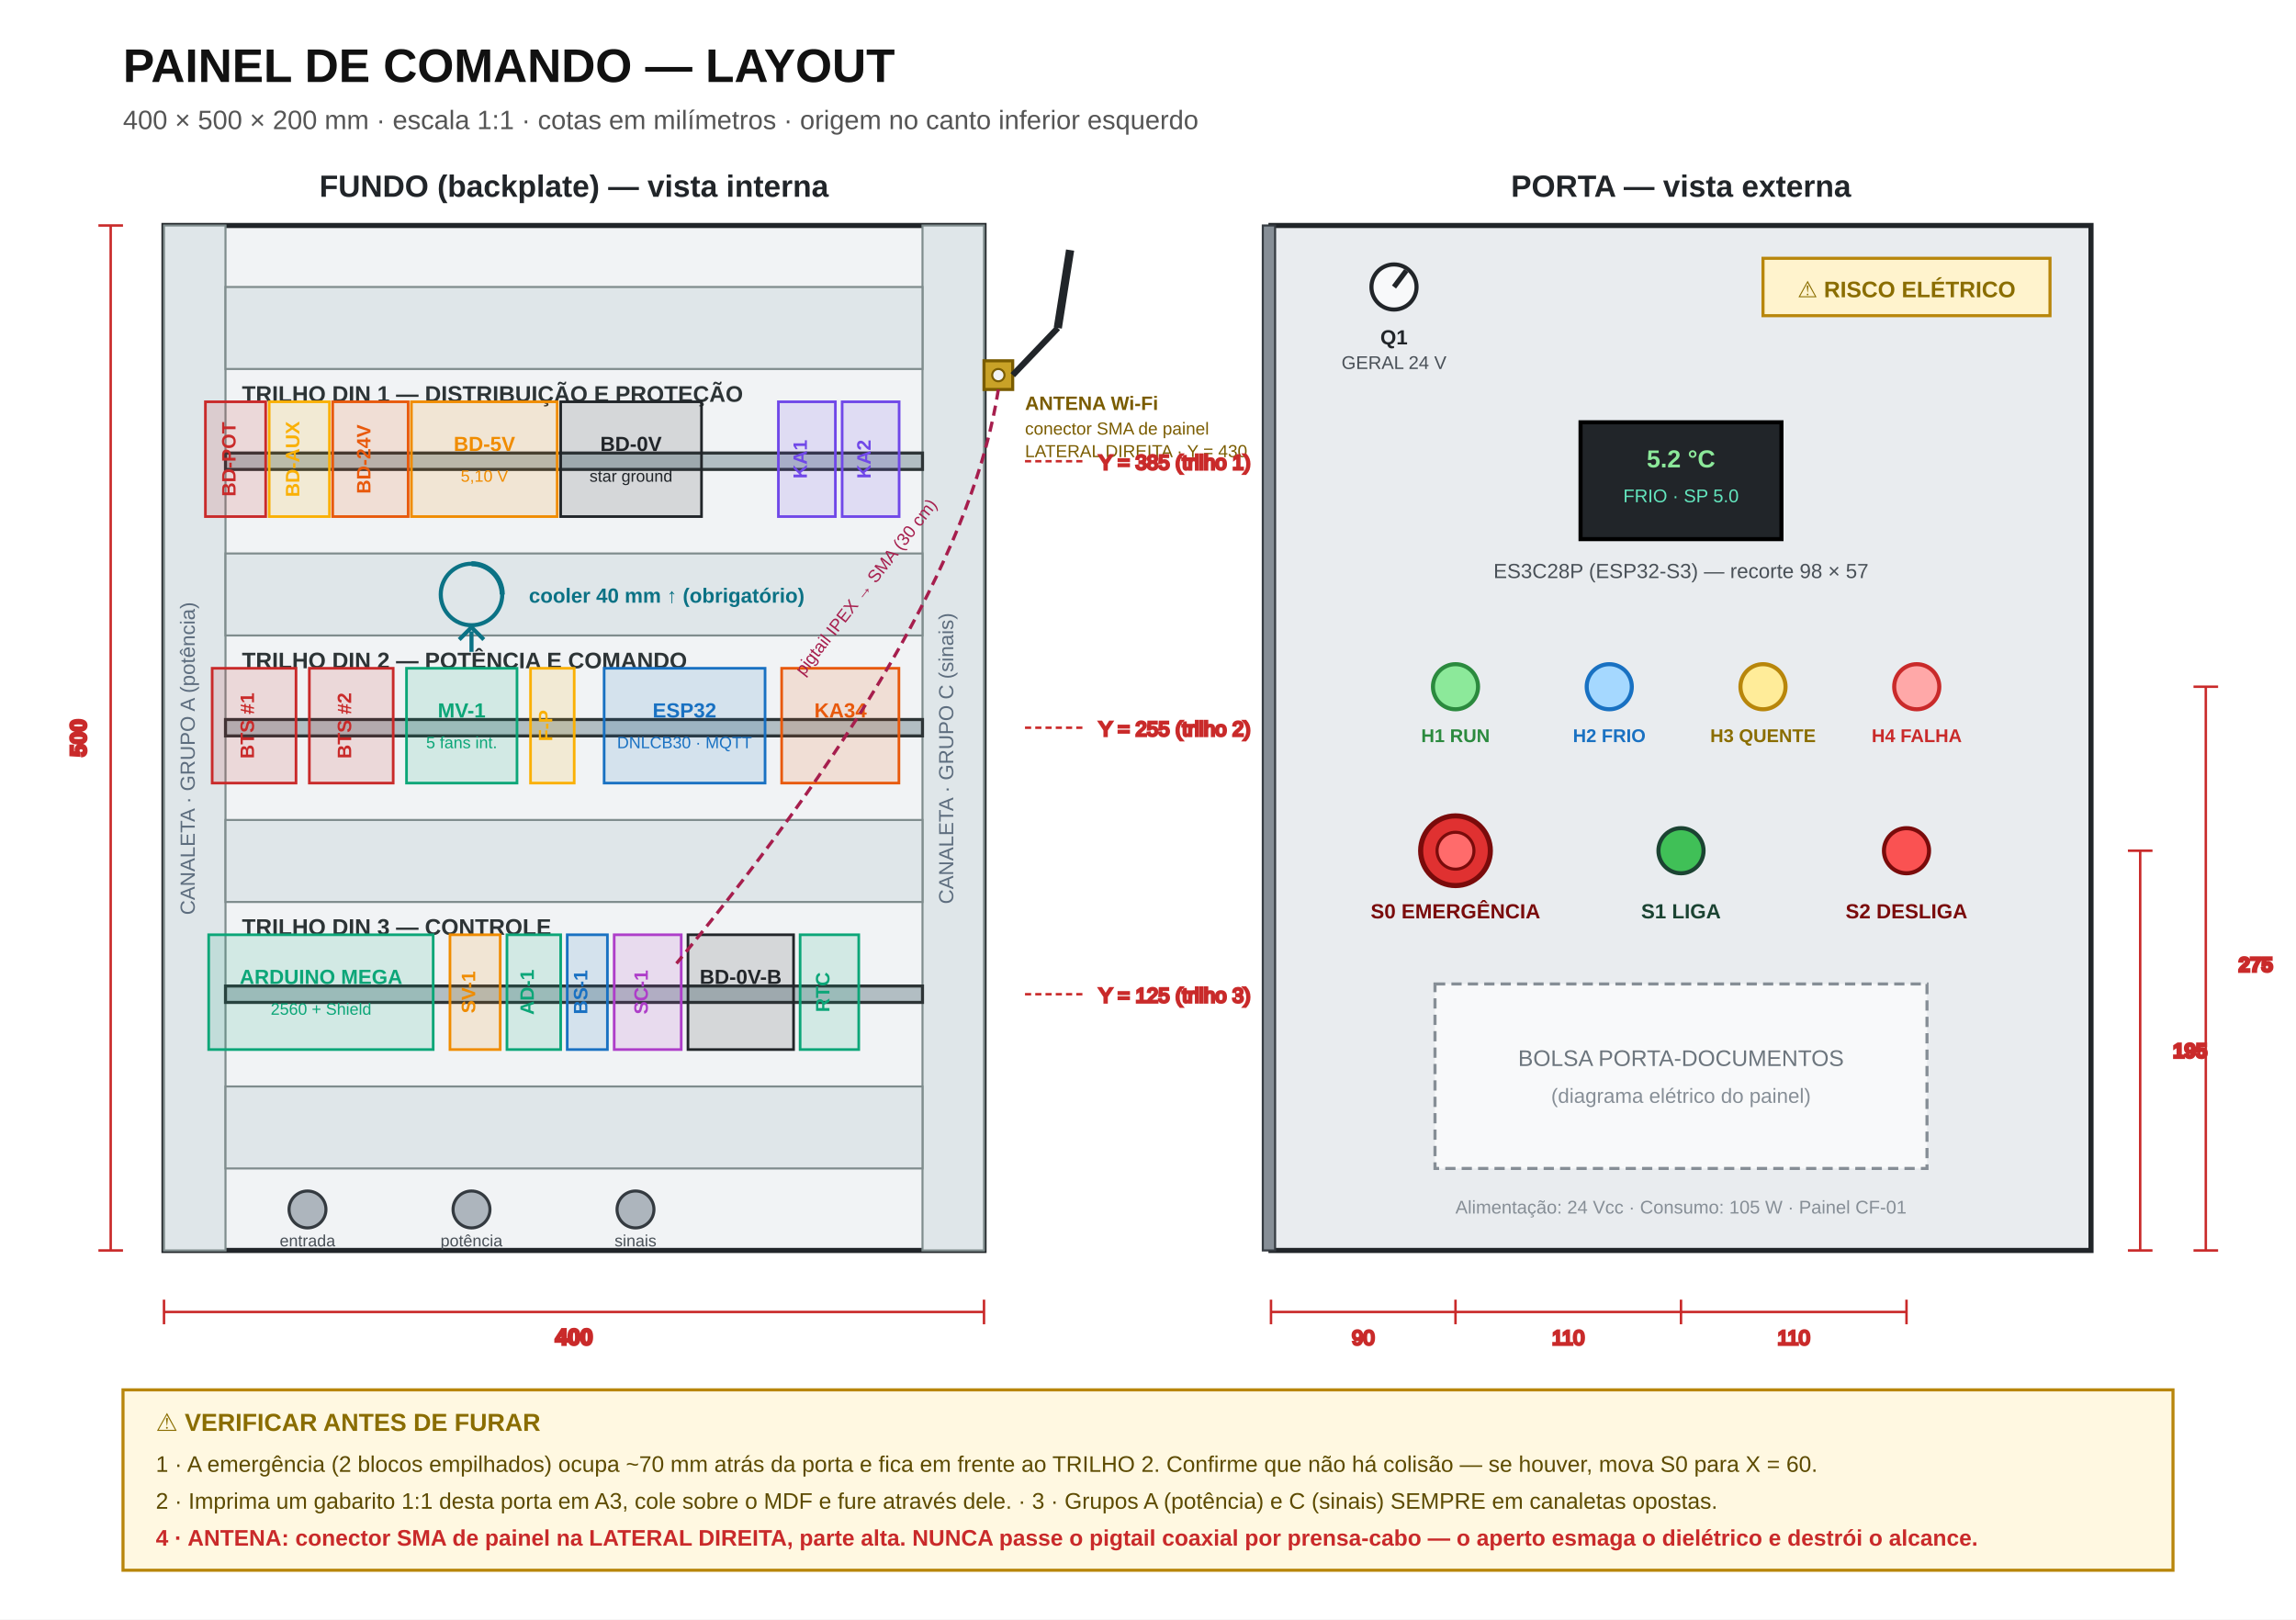
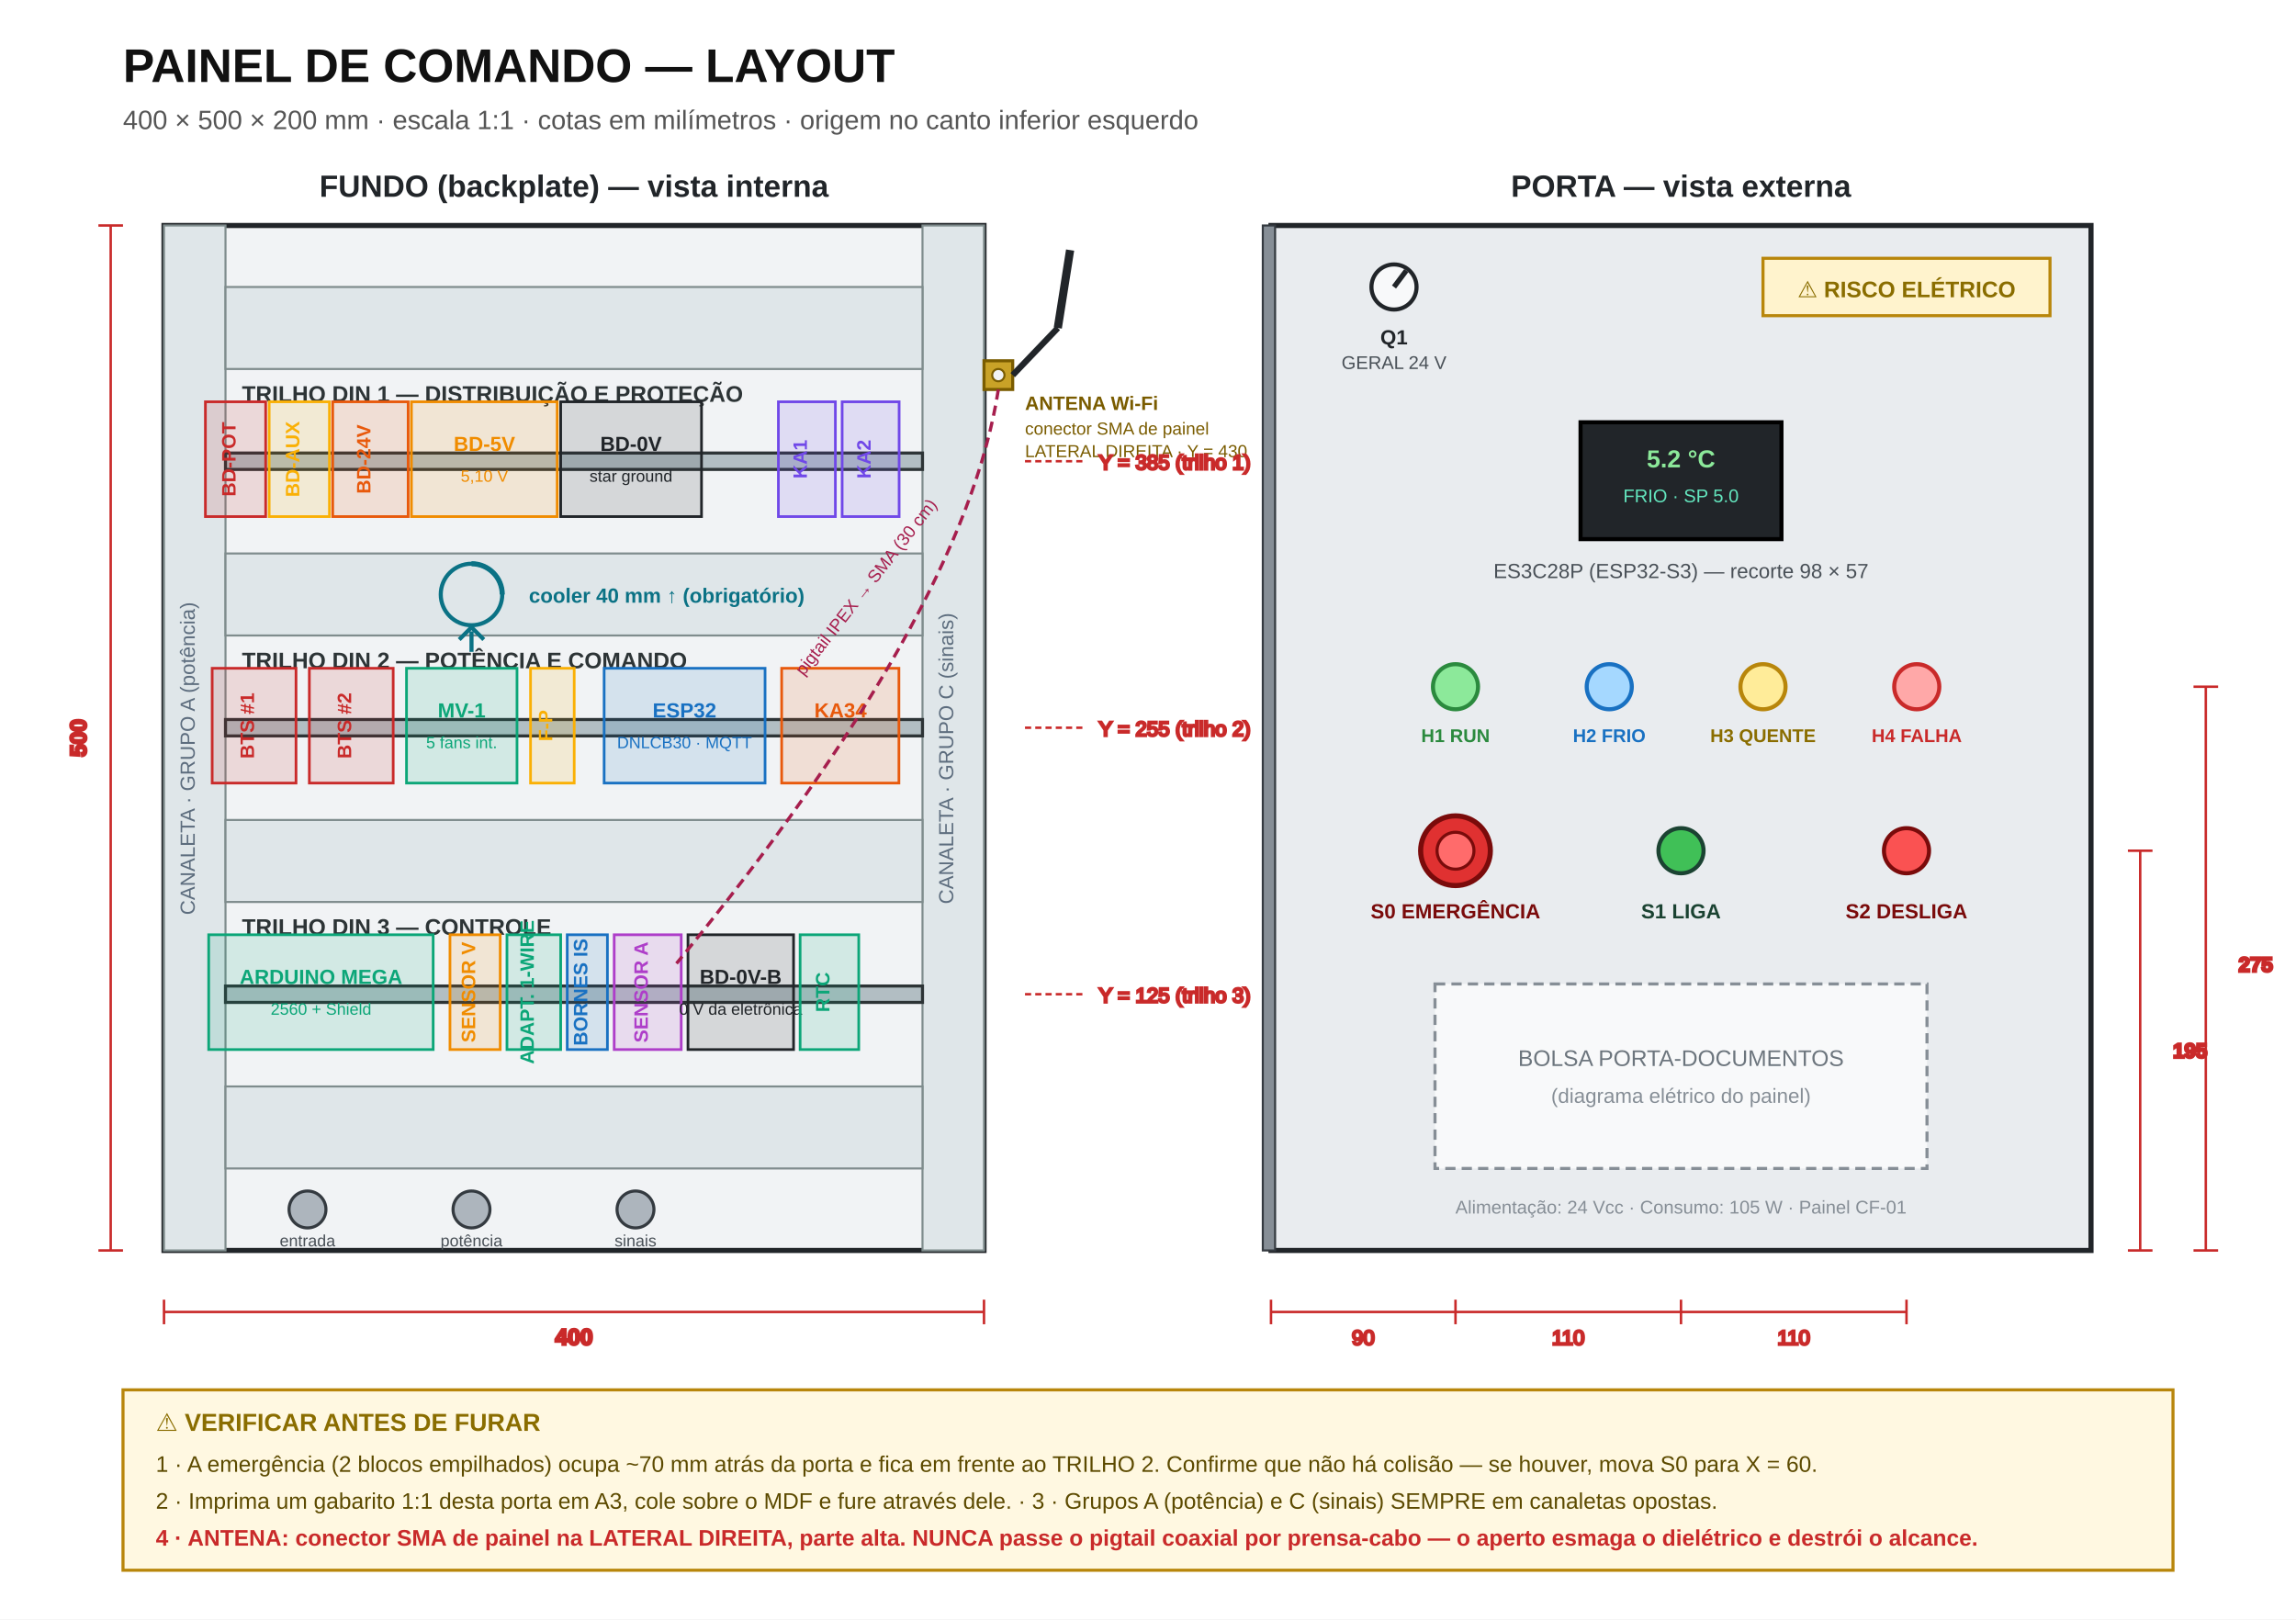
<svg xmlns="http://www.w3.org/2000/svg" viewBox="0 0 1120 790" width="1120" height="790" font-family="Segoe UI, Arial, sans-serif">
  <rect width="1120" height="790" fill="#ffffff" />
  <text x="60" y="40" font-size="23" font-weight="700" fill="#111">PAINEL DE COMANDO — LAYOUT</text>
  <text x="60" y="63" font-size="13" fill="#555">400 × 500 × 200 mm · escala 1:1 · cotas em milímetros · origem no canto inferior esquerdo</text>
  <text x="280" y="96" font-size="15" font-weight="700" fill="#212529" text-anchor="middle">FUNDO (backplate) — vista interna</text>
  <text x="820" y="96" font-size="15" font-weight="700" fill="#212529" text-anchor="middle">PORTA — vista externa</text>
  <rect x="80" y="110" width="400" height="500" fill="#f1f3f5" stroke="#212529" stroke-width="2.5" />
  <rect x="80" y="110" width="30" height="500" fill="#dfe6e9" stroke="#7f8c8d" stroke-width="1" />
  <rect x="450" y="110" width="30" height="500" fill="#dfe6e9" stroke="#7f8c8d" stroke-width="1" />
  <text x="95" y="370" font-size="10" fill="#5d6d7e" text-anchor="middle" transform="rotate(-90 95 370)">CANALETA · GRUPO A (potência)</text>
  <text x="465" y="370" font-size="10" fill="#5d6d7e" text-anchor="middle" transform="rotate(-90 465 370)">CANALETA · GRUPO C (sinais)</text>
  <g fill="#dfe6e9" stroke="#7f8c8d" stroke-width="1">
    <rect x="110" y="140" width="340" height="40" />
    <rect x="110" y="270" width="340" height="40" />
    <rect x="110" y="400" width="340" height="40" />
    <rect x="110" y="530" width="340" height="40" />
  </g>
  <rect x="110" y="221" width="340" height="8" fill="#b2bec3" stroke="#2d3436" stroke-width="1.5" />
  <text x="118" y="196" font-size="11" font-weight="700" fill="#2d3436">TRILHO DIN 1 — DISTRIBUIÇÃO E PROTEÇÃO</text>
  <g data-gerado="trilho1">
    <rect x="100.2" y="196" width="29.4" height="56" fill="#c92a2a22" stroke="#c92a2a" stroke-width="1.3" />
    <text x="114.9" y="224" font-size="9.5" font-weight="700" fill="#c92a2a" text-anchor="middle" transform="rotate(-90 114.9 224)">BD-POT</text>
    <rect x="131.3" y="196" width="29.4" height="56" fill="#fab00522" stroke="#fab005" stroke-width="1.3" />
    <text x="146.0" y="224" font-size="9.5" font-weight="700" fill="#fab005" text-anchor="middle" transform="rotate(-90 146.0 224)">BD-AUX</text>
    <rect x="162.3" y="196" width="36.8" height="56" fill="#e8590c22" stroke="#e8590c" stroke-width="1.3" />
    <text x="180.7" y="224" font-size="9.5" font-weight="700" fill="#e8590c" text-anchor="middle" transform="rotate(-90 180.7 224)">BD-24V</text>
    <rect x="200.7" y="196" width="71.1" height="56" fill="#f08c0022" stroke="#f08c00" stroke-width="1.3" />
    <text x="236.3" y="220" font-size="10" font-weight="700" fill="#f08c00" text-anchor="middle">BD-5V</text>
    <text x="236.3" y="235" font-size="8" fill="#f08c00" text-anchor="middle">5,10 V</text>
    <rect x="273.5" y="196" width="68.7" height="56" fill="#21252922" stroke="#212529" stroke-width="1.3" />
    <text x="307.8" y="220" font-size="10" font-weight="700" fill="#212529" text-anchor="middle">BD-0V</text>
    <text x="307.8" y="235" font-size="8" fill="#212529" text-anchor="middle">star ground</text>
    <rect x="379.7" y="196" width="27.8" height="56" fill="#7048e822" stroke="#7048e8" stroke-width="1.3" />
    <text x="393.6" y="224" font-size="9.5" font-weight="700" fill="#7048e8" text-anchor="middle" transform="rotate(-90 393.6 224)">KA1</text>
    <rect x="410.8" y="196" width="27.8" height="56" fill="#7048e822" stroke="#7048e8" stroke-width="1.3" />
    <text x="424.7" y="224" font-size="9.5" font-weight="700" fill="#7048e8" text-anchor="middle" transform="rotate(-90 424.7 224)">KA2</text>
  </g>
  <rect x="110" y="351" width="340" height="8" fill="#b2bec3" stroke="#2d3436" stroke-width="1.5" />
  <text x="118" y="326" font-size="11" font-weight="700" fill="#2d3436">TRILHO DIN 2 — POTÊNCIA E COMANDO</text>
  <g data-gerado="trilho2">
    <rect x="103.5" y="326" width="40.9" height="56" fill="#c92a2a22" stroke="#c92a2a" stroke-width="1.3" />
    <text x="123.9" y="354" font-size="9.5" font-weight="700" fill="#c92a2a" text-anchor="middle" transform="rotate(-90 123.9 354)">BTS #1</text>
    <rect x="150.9" y="326" width="40.9" height="56" fill="#c92a2a22" stroke="#c92a2a" stroke-width="1.3" />
    <text x="171.3" y="354" font-size="9.5" font-weight="700" fill="#c92a2a" text-anchor="middle" transform="rotate(-90 171.3 354)">BTS #2</text>
    <rect x="198.3" y="326" width="53.9" height="56" fill="#0ca67822" stroke="#0ca678" stroke-width="1.3" />
    <text x="225.2" y="350" font-size="10" font-weight="700" fill="#0ca678" text-anchor="middle">MV-1</text>
    <text x="225.2" y="365" font-size="8" fill="#0ca678" text-anchor="middle">5 fans int.</text>
    <rect x="258.8" y="326" width="21.3" height="56" fill="#fab00522" stroke="#fab005" stroke-width="1.3" />
    <text x="269.4" y="354" font-size="9.5" font-weight="700" fill="#fab005" text-anchor="middle" transform="rotate(-90 269.4 354)">F-P</text>
    <rect x="294.7" y="326" width="78.5" height="56" fill="#1971c222" stroke="#1971c2" stroke-width="1.3" />
    <text x="333.9" y="350" font-size="10" font-weight="700" fill="#1971c2" text-anchor="middle">ESP32</text>
    <text x="333.9" y="365" font-size="8" fill="#1971c2" text-anchor="middle">DNLCB30 · MQTT</text>
    <rect x="381.3" y="326" width="57.2" height="56" fill="#e8590c22" stroke="#e8590c" stroke-width="1.3" />
    <text x="410.0" y="350" font-size="10" font-weight="700" fill="#e8590c" text-anchor="middle">KA34</text>
  </g>
  <circle cx="230" cy="290" r="15" fill="none" stroke="#0b7285" stroke-width="2" />
  <path d="M230 275 A15 15 0 0 1 245 290" fill="none" stroke="#0b7285" stroke-width="2.5" />
  <path d="M230 308 L230 318 M224 312 L230 306 L236 312" stroke="#0b7285" stroke-width="2" fill="none" />
  <text x="258" y="294" font-size="10" font-weight="700" fill="#0b7285">cooler 40 mm ↑ (obrigatório)</text>
  <rect x="110" y="481" width="340" height="8" fill="#b2bec3" stroke="#2d3436" stroke-width="1.5" />
  <text x="118" y="456" font-size="11" font-weight="700" fill="#2d3436">TRILHO DIN 3 — CONTROLE</text>
  <g data-gerado="trilho3">
    <rect x="101.8" y="456" width="109.5" height="56" fill="#0ca67822" stroke="#0ca678" stroke-width="1.3" />
    <text x="156.6" y="480" font-size="10" font-weight="700" fill="#0ca678" text-anchor="middle">ARDUINO MEGA</text>
    <text x="156.6" y="495" font-size="8" fill="#0ca678" text-anchor="middle">2560 + Shield</text>
    <rect x="219.5" y="456" width="24.5" height="56" fill="#f08c0022" stroke="#f08c00" stroke-width="1.3" />
-     <text x="231.8" y="484" font-size="9.5" font-weight="700" fill="#f08c00" text-anchor="middle" transform="rotate(-90 231.8 484)">SV-1</text>
+     <text x="231.8" y="484" font-size="9.5" font-weight="700" fill="#f08c00" text-anchor="middle" transform="rotate(-90 231.8 484)">SENSOR V</text>
    <rect x="247.3" y="456" width="26.2" height="56" fill="#0ca67822" stroke="#0ca678" stroke-width="1.3" />
-     <text x="260.4" y="484" font-size="9.5" font-weight="700" fill="#0ca678" text-anchor="middle" transform="rotate(-90 260.4 484)">AD-1</text>
+     <text x="260.4" y="484" font-size="9.5" font-weight="700" fill="#0ca678" text-anchor="middle" transform="rotate(-90 260.4 484)">ADAPT. 1-WIRE</text>
    <rect x="276.7" y="456" width="19.6" height="56" fill="#1971c222" stroke="#1971c2" stroke-width="1.3" />
-     <text x="286.5" y="484" font-size="9.5" font-weight="700" fill="#1971c2" text-anchor="middle" transform="rotate(-90 286.5 484)">BS-1</text>
+     <text x="286.5" y="484" font-size="9.5" font-weight="700" fill="#1971c2" text-anchor="middle" transform="rotate(-90 286.5 484)">BORNES IS</text>
    <rect x="299.6" y="456" width="32.7" height="56" fill="#ae3ec922" stroke="#ae3ec9" stroke-width="1.3" />
-     <text x="316.0" y="484" font-size="9.5" font-weight="700" fill="#ae3ec9" text-anchor="middle" transform="rotate(-90 316.0 484)">SC-1</text>
+     <text x="316.0" y="484" font-size="9.5" font-weight="700" fill="#ae3ec9" text-anchor="middle" transform="rotate(-90 316.0 484)">SENSOR A</text>
    <rect x="335.6" y="456" width="51.5" height="56" fill="#21252922" stroke="#212529" stroke-width="1.3" />
    <text x="361.3" y="480" font-size="10" font-weight="700" fill="#212529" text-anchor="middle">BD-0V-B</text>
+     <text x="361.3" y="495" font-size="8" fill="#212529" text-anchor="middle">0 V da eletrônica</text>
    <rect x="390.3" y="456" width="28.6" height="56" fill="#0ca67822" stroke="#0ca678" stroke-width="1.3" />
    <text x="404.6" y="484" font-size="9.5" font-weight="700" fill="#0ca678" text-anchor="middle" transform="rotate(-90 404.6 484)">RTC</text>
  </g>
  <g>
    <circle cx="150" cy="590" r="9" fill="#adb5bd" stroke="#343a40" stroke-width="1.5" />
    <circle cx="230" cy="590" r="9" fill="#adb5bd" stroke="#343a40" stroke-width="1.5" />
    <circle cx="310" cy="590" r="9" fill="#adb5bd" stroke="#343a40" stroke-width="1.5" />
    <text x="150" y="608" font-size="8" fill="#495057" text-anchor="middle">entrada</text>
    <text x="230" y="608" font-size="8" fill="#495057" text-anchor="middle">potência</text>
    <text x="310" y="608" font-size="8" fill="#495057" text-anchor="middle">sinais</text>
  </g>
  <g>
    <rect x="480" y="176" width="14" height="14" fill="#c9a227" stroke="#7a5c00" stroke-width="1.5" />
    <circle cx="487" cy="183" r="3" fill="#f1f3f5" stroke="#7a5c00" stroke-width="1" />
    <line x1="494" y1="183" x2="516" y2="160" stroke="#212529" stroke-width="3" />
    <line x1="516" y1="160" x2="522" y2="122" stroke="#212529" stroke-width="4" />
    <text x="500" y="200" font-size="9.5" font-weight="700" fill="#7a5c00">ANTENA Wi-Fi</text>
    <text x="500" y="212" font-size="8.5" fill="#7a5c00">conector SMA de painel</text>
    <text x="500" y="223" font-size="8.5" fill="#7a5c00">LATERAL DIREITA · Y = 430</text>
    <path d="M487 190 Q470 300 330 470" fill="none" stroke="#a61e4d" stroke-width="1.6" stroke-dasharray="5 3" />
    <text x="392" y="330" font-size="8.5" fill="#a61e4d" transform="rotate(-52 392 330)">pigtail IPEX → SMA (30 cm)</text>
  </g>
  <g stroke="#c92a2a" stroke-width="1.2" fill="#c92a2a" font-size="11">
    <line x1="54" y1="110" x2="54" y2="610" />
    <line x1="48" y1="110" x2="60" y2="110" />
    <line x1="48" y1="610" x2="60" y2="610" />
    <text x="42" y="360" text-anchor="middle" font-weight="700" transform="rotate(-90 42 360)">500</text>
    <line x1="80" y1="640" x2="480" y2="640" />
    <line x1="80" y1="634" x2="80" y2="646" />
    <line x1="480" y1="634" x2="480" y2="646" />
    <text x="280" y="656" text-anchor="middle" font-weight="700">400</text>
    <line x1="500" y1="225" x2="530" y2="225" stroke-dasharray="3 2" />
    <text x="536" y="229" font-size="10">Y = 385 (trilho 1)</text>
    <line x1="500" y1="355" x2="530" y2="355" stroke-dasharray="3 2" />
    <text x="536" y="359" font-size="10">Y = 255 (trilho 2)</text>
    <line x1="500" y1="485" x2="530" y2="485" stroke-dasharray="3 2" />
    <text x="536" y="489" font-size="10">Y = 125 (trilho 3)</text>
  </g>
  <rect x="620" y="110" width="400" height="500" fill="#e9ecef" stroke="#212529" stroke-width="2.5" />
  <rect x="616" y="110" width="6" height="500" fill="#868e96" stroke="#343a40" stroke-width="1" />
  <circle cx="680" cy="140" r="11" fill="#f8f9fa" stroke="#212529" stroke-width="2" />
  <line x1="680" y1="140" x2="686" y2="132" stroke="#212529" stroke-width="2.5" />
  <text x="680" y="168" font-size="10" font-weight="700" fill="#212529" text-anchor="middle">Q1</text>
  <text x="680" y="180" font-size="9" fill="#495057" text-anchor="middle">GERAL 24 V</text>
  <rect x="860" y="126" width="140" height="28" fill="#fff3cd" stroke="#b8860b" stroke-width="1.5" />
  <text x="930" y="145" font-size="11" font-weight="700" fill="#8a6d00" text-anchor="middle">⚠ RISCO ELÉTRICO</text>
  <rect x="771" y="206" width="98" height="57" fill="#212529" stroke="#000" stroke-width="2" />
  <text x="820" y="228" font-size="12" font-weight="700" fill="#8ce99a" text-anchor="middle">5.2 °C</text>
  <text x="820" y="245" font-size="9" fill="#63e6be" text-anchor="middle">FRIO · SP 5.0</text>
  <text x="820" y="282" font-size="10" fill="#495057" text-anchor="middle">ES3C28P (ESP32-S3) — recorte 98 × 57</text>
  <g>
    <circle cx="710" cy="335" r="11" fill="#8ce99a" stroke="#2b8a3e" stroke-width="2" />
    <text x="710" y="362" font-size="9" font-weight="700" fill="#2b8a3e" text-anchor="middle">H1 RUN</text>
    <circle cx="785" cy="335" r="11" fill="#a5d8ff" stroke="#1971c2" stroke-width="2" />
    <text x="785" y="362" font-size="9" font-weight="700" fill="#1971c2" text-anchor="middle">H2 FRIO</text>
    <circle cx="860" cy="335" r="11" fill="#ffec99" stroke="#b8860b" stroke-width="2" />
    <text x="860" y="362" font-size="9" font-weight="700" fill="#8a6d00" text-anchor="middle">H3 QUENTE</text>
    <circle cx="935" cy="335" r="11" fill="#ffa8a8" stroke="#c92a2a" stroke-width="2" />
    <text x="935" y="362" font-size="9" font-weight="700" fill="#c92a2a" text-anchor="middle">H4 FALHA</text>
  </g>
  <g>
    <circle cx="710" cy="415" r="17" fill="#e03131" stroke="#7a0b0b" stroke-width="2.5" />
    <circle cx="710" cy="415" r="9" fill="#ff6b6b" stroke="#7a0b0b" stroke-width="1.5" />
    <text x="710" y="448" font-size="10" font-weight="700" fill="#7a0b0b" text-anchor="middle">S0 EMERGÊNCIA</text>
    <circle cx="820" cy="415" r="11" fill="#40c057" stroke="#1b4332" stroke-width="2" />
    <text x="820" y="448" font-size="10" font-weight="700" fill="#1b4332" text-anchor="middle">S1 LIGA</text>
    <circle cx="930" cy="415" r="11" fill="#fa5252" stroke="#7a0b0b" stroke-width="2" />
    <text x="930" y="448" font-size="10" font-weight="700" fill="#7a0b0b" text-anchor="middle">S2 DESLIGA</text>
  </g>
  <rect x="700" y="480" width="240" height="90" fill="#f8f9fa" stroke="#868e96" stroke-width="1.5" stroke-dasharray="5 3" />
  <text x="820" y="520" font-size="11" fill="#6c757d" text-anchor="middle">BOLSA PORTA-DOCUMENTOS</text>
  <text x="820" y="538" font-size="10" fill="#868e96" text-anchor="middle">(diagrama elétrico do painel)</text>
  <text x="820" y="592" font-size="9" fill="#868e96" text-anchor="middle">Alimentação: 24 Vcc · Consumo: 105 W · Painel CF-01</text>
  <g stroke="#c92a2a" stroke-width="1.2" fill="#c92a2a" font-size="10">
    <line x1="620" y1="640" x2="710" y2="640" />
    <line x1="620" y1="634" x2="620" y2="646" />
    <line x1="710" y1="634" x2="710" y2="646" />
    <text x="665" y="656" text-anchor="middle">90</text>
    <line x1="710" y1="640" x2="820" y2="640" />
    <line x1="820" y1="634" x2="820" y2="646" />
    <text x="765" y="656" text-anchor="middle">110</text>
    <line x1="820" y1="640" x2="930" y2="640" />
    <line x1="930" y1="634" x2="930" y2="646" />
    <text x="875" y="656" text-anchor="middle">110</text>
    <line x1="1044" y1="415" x2="1044" y2="610" />
    <line x1="1038" y1="415" x2="1050" y2="415" />
    <line x1="1038" y1="610" x2="1050" y2="610" />
    <text x="1060" y="516" font-weight="700">195</text>
    <line x1="1076" y1="335" x2="1076" y2="610" />
    <line x1="1070" y1="335" x2="1082" y2="335" />
    <line x1="1070" y1="610" x2="1082" y2="610" />
    <text x="1092" y="474" font-weight="700">275</text>
  </g>
  <g font-size="12">
    <rect x="60" y="678" width="1000" height="88" fill="#fff8e1" stroke="#b8860b" stroke-width="1.5" />
    <text x="76" y="698" font-weight="700" fill="#8a6d00">⚠ VERIFICAR ANTES DE FURAR</text>
    <text x="76" y="718" font-size="11" fill="#5c4a00">1 · A emergência (2 blocos empilhados) ocupa ~70 mm atrás da porta e fica em frente ao TRILHO 2. Confirme que não há colisão — se houver, mova S0 para X = 60.</text>
    <text x="76" y="736" font-size="11" fill="#5c4a00">2 · Imprima um gabarito 1:1 desta porta em A3, cole sobre o MDF e fure através dele.  ·  3 · Grupos A (potência) e C (sinais) SEMPRE em canaletas opostas.</text>
    <text x="76" y="754" font-size="11" font-weight="700" fill="#c92a2a">4 · ANTENA: conector SMA de painel na LATERAL DIREITA, parte alta. NUNCA passe o pigtail coaxial por prensa-cabo — o aperto esmaga o dielétrico e destrói o alcance.</text>
  </g>
</svg>
